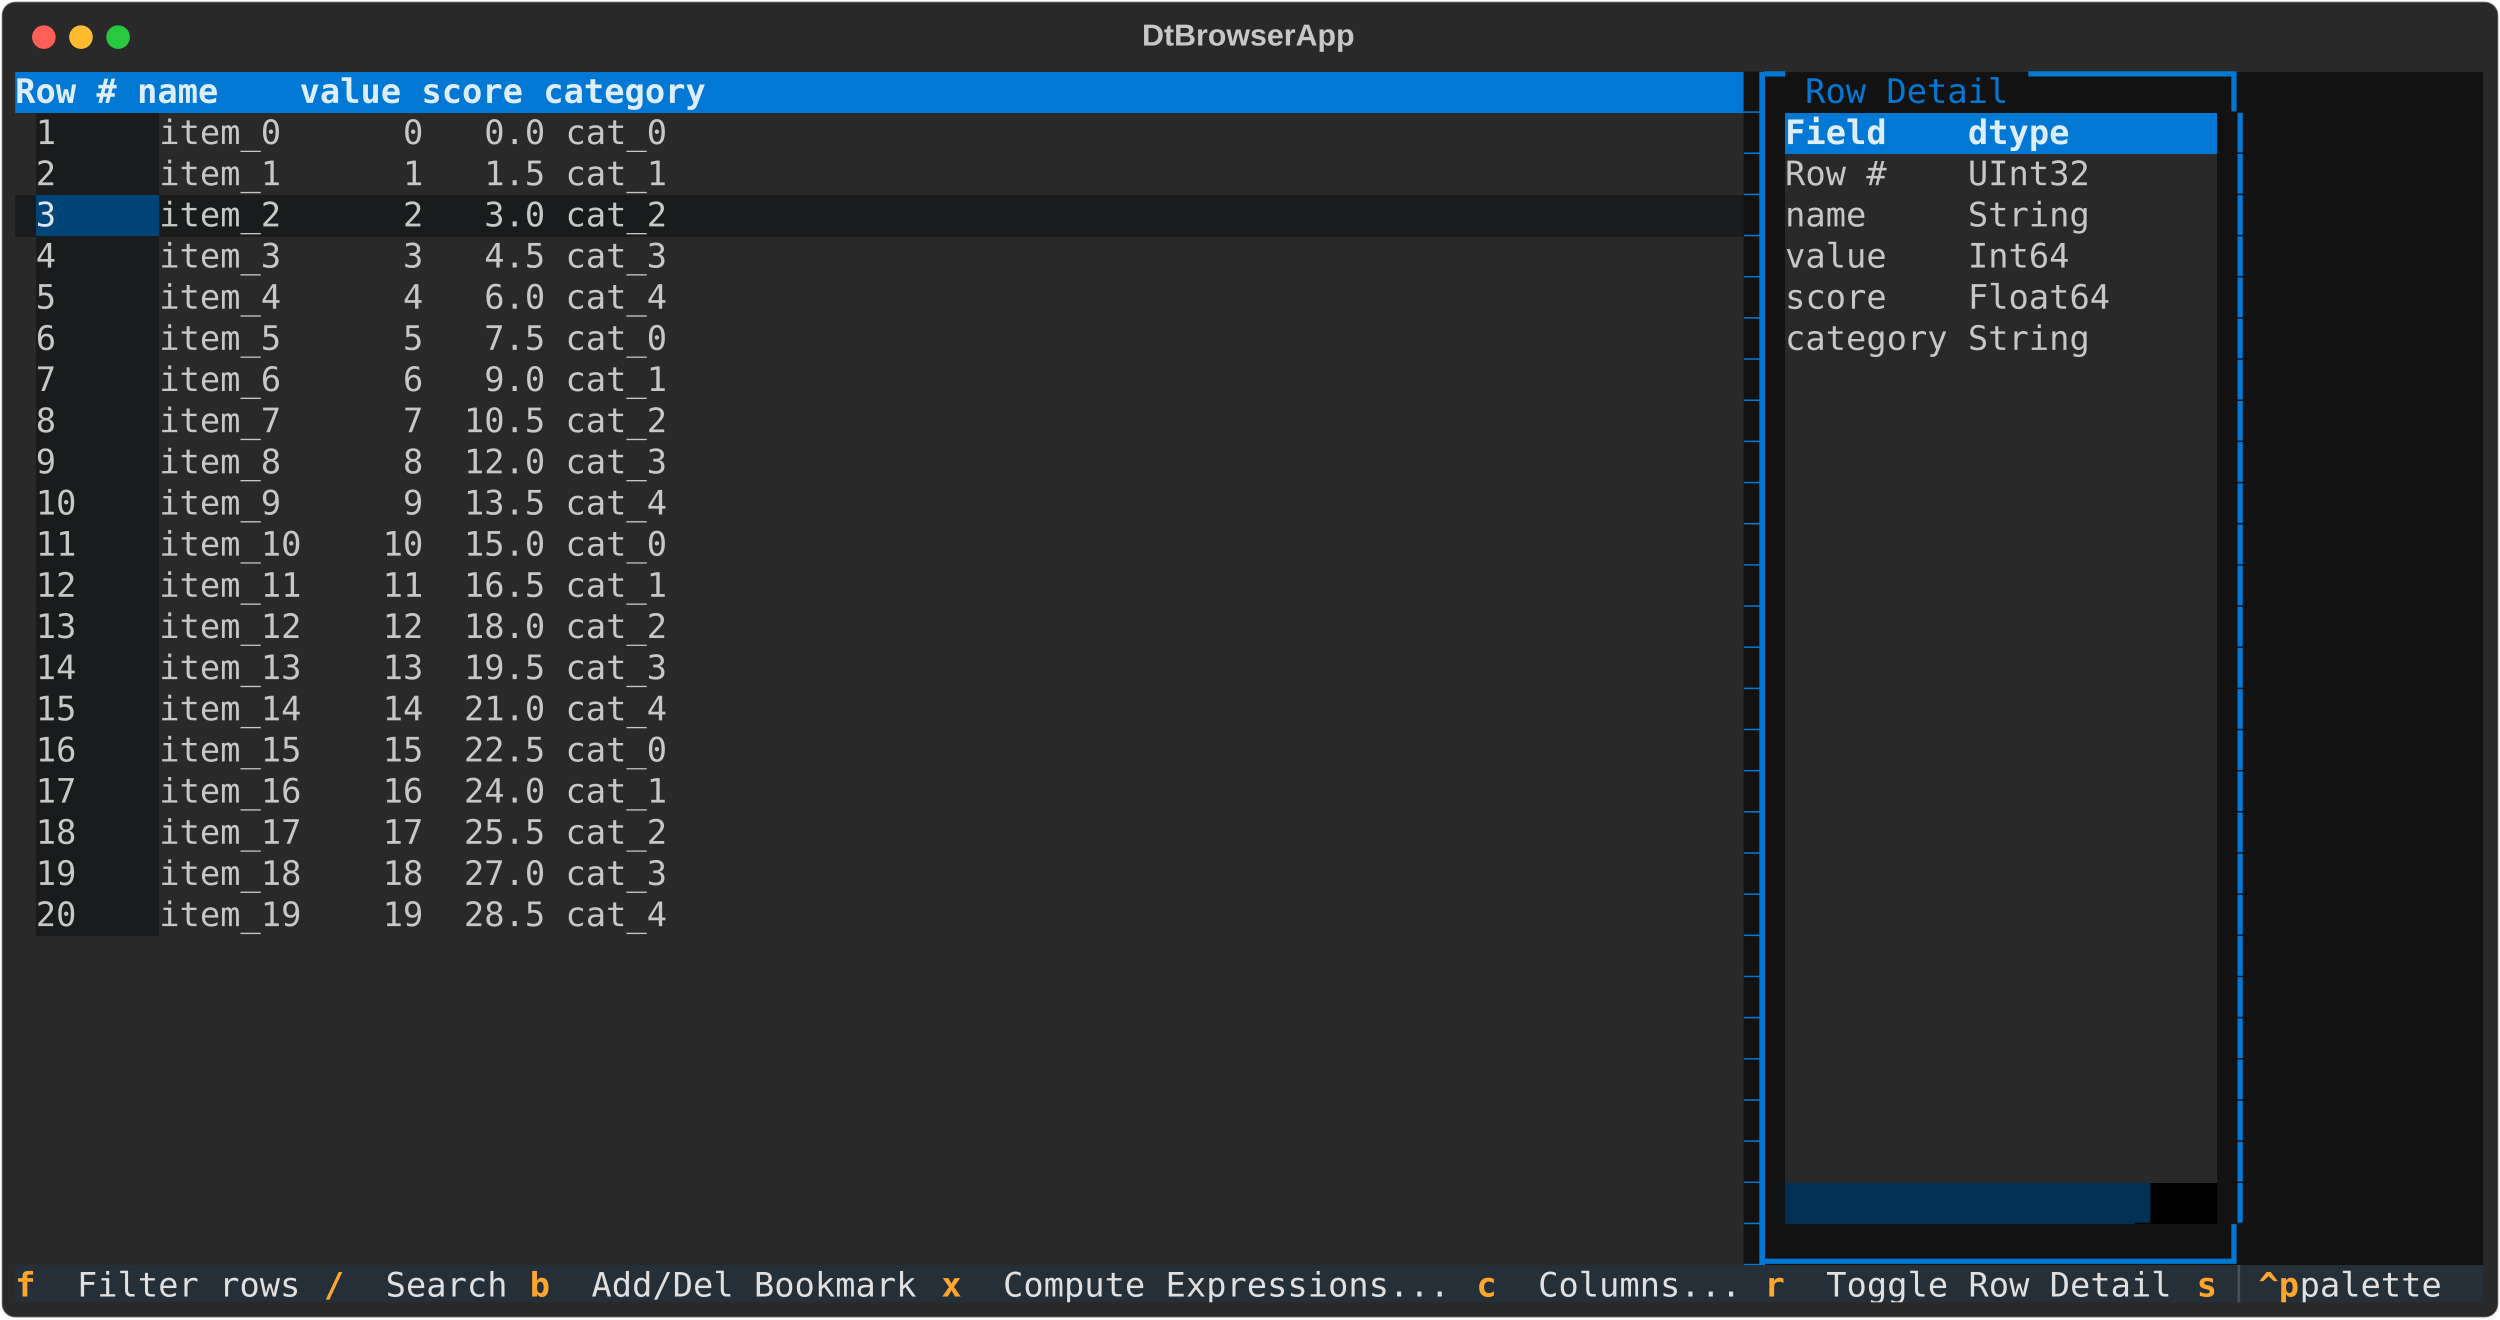
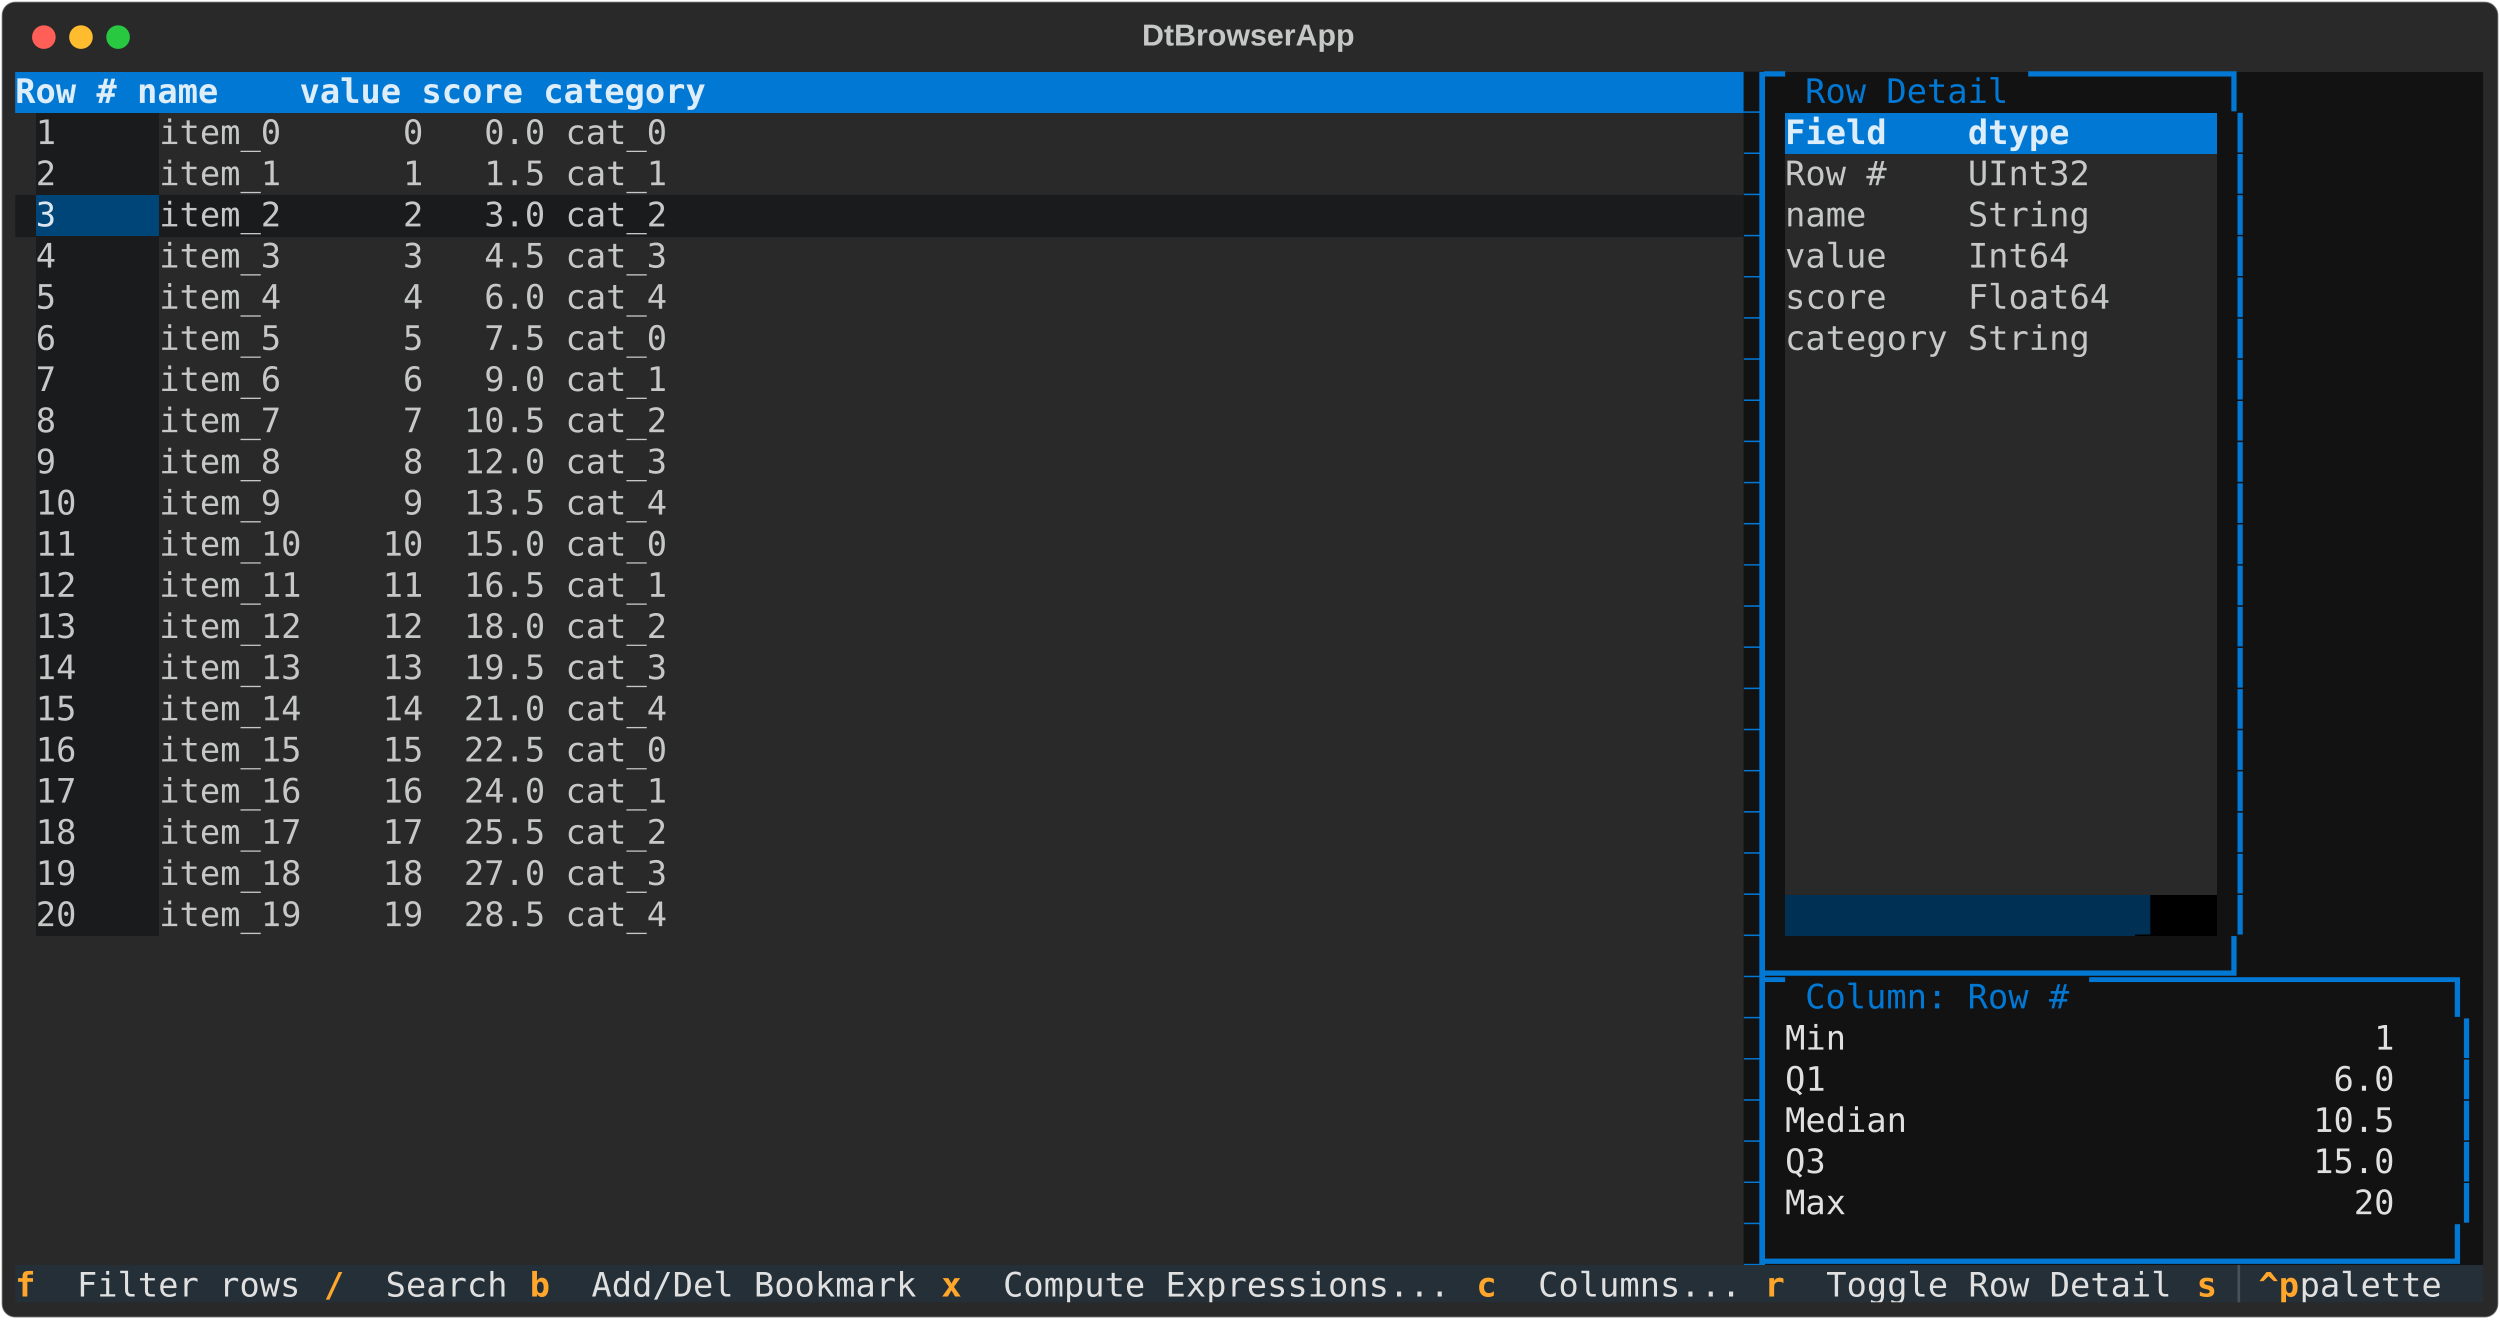
<svg xmlns="http://www.w3.org/2000/svg" class="rich-terminal" viewBox="0 0 1482 782.0">
  <style>

    @font-face {
        font-family: "Fira Code";
        src: local("FiraCode-Regular"),
                url("https://cdnjs.cloudflare.com/ajax/libs/firacode/6.2.0/woff2/FiraCode-Regular.woff2") format("woff2"),
                url("https://cdnjs.cloudflare.com/ajax/libs/firacode/6.2.0/woff/FiraCode-Regular.woff") format("woff");
        font-style: normal;
        font-weight: 400;
    }
    @font-face {
        font-family: "Fira Code";
        src: local("FiraCode-Bold"),
                url("https://cdnjs.cloudflare.com/ajax/libs/firacode/6.2.0/woff2/FiraCode-Bold.woff2") format("woff2"),
                url("https://cdnjs.cloudflare.com/ajax/libs/firacode/6.2.0/woff/FiraCode-Bold.woff") format("woff");
        font-style: bold;
        font-weight: 700;
    }

    .terminal-matrix {
        font-family: Fira Code, monospace;
        font-size: 20px;
        line-height: 24.4px;
        font-variant-east-asian: full-width;
    }

    .terminal-title {
        font-size: 18px;
        font-weight: bold;
        font-family: arial;
    }

    .terminal-r1 { fill: #ddedf9;font-weight: bold }
.terminal-r2 { fill: #121212 }
.terminal-r3 { fill: #0178d4 }
.terminal-r4 { fill: #c5c8c6 }
.terminal-r5 { fill: #dde6ed }
.terminal-r6 { fill: #003054 }
.terminal-r7 { fill: #e0e0e0 }
.terminal-r8 { fill: #ffa62b;font-weight: bold }
.terminal-r9 { fill: #495259 }
    </style>
  <defs>
    <clipPath id="terminal-clip-terminal">
      <rect x="0" y="0" width="1463.0" height="731.0" />
    </clipPath>
    <clipPath id="terminal-line-0">
      <rect x="0" y="1.5" width="1464" height="24.65" />
    </clipPath>
    <clipPath id="terminal-line-1">
      <rect x="0" y="25.9" width="1464" height="24.65" />
    </clipPath>
    <clipPath id="terminal-line-2">
      <rect x="0" y="50.3" width="1464" height="24.65" />
    </clipPath>
    <clipPath id="terminal-line-3">
      <rect x="0" y="74.7" width="1464" height="24.65" />
    </clipPath>
    <clipPath id="terminal-line-4">
      <rect x="0" y="99.1" width="1464" height="24.65" />
    </clipPath>
    <clipPath id="terminal-line-5">
      <rect x="0" y="123.5" width="1464" height="24.65" />
    </clipPath>
    <clipPath id="terminal-line-6">
      <rect x="0" y="147.9" width="1464" height="24.65" />
    </clipPath>
    <clipPath id="terminal-line-7">
      <rect x="0" y="172.3" width="1464" height="24.65" />
    </clipPath>
    <clipPath id="terminal-line-8">
      <rect x="0" y="196.7" width="1464" height="24.65" />
    </clipPath>
    <clipPath id="terminal-line-9">
      <rect x="0" y="221.1" width="1464" height="24.65" />
    </clipPath>
    <clipPath id="terminal-line-10">
      <rect x="0" y="245.5" width="1464" height="24.65" />
    </clipPath>
    <clipPath id="terminal-line-11">
      <rect x="0" y="269.9" width="1464" height="24.65" />
    </clipPath>
    <clipPath id="terminal-line-12">
      <rect x="0" y="294.3" width="1464" height="24.65" />
    </clipPath>
    <clipPath id="terminal-line-13">
      <rect x="0" y="318.7" width="1464" height="24.65" />
    </clipPath>
    <clipPath id="terminal-line-14">
      <rect x="0" y="343.1" width="1464" height="24.65" />
    </clipPath>
    <clipPath id="terminal-line-15">
      <rect x="0" y="367.5" width="1464" height="24.65" />
    </clipPath>
    <clipPath id="terminal-line-16">
      <rect x="0" y="391.9" width="1464" height="24.65" />
    </clipPath>
    <clipPath id="terminal-line-17">
      <rect x="0" y="416.3" width="1464" height="24.65" />
    </clipPath>
    <clipPath id="terminal-line-18">
      <rect x="0" y="440.7" width="1464" height="24.65" />
    </clipPath>
    <clipPath id="terminal-line-19">
      <rect x="0" y="465.1" width="1464" height="24.65" />
    </clipPath>
    <clipPath id="terminal-line-20">
      <rect x="0" y="489.5" width="1464" height="24.65" />
    </clipPath>
    <clipPath id="terminal-line-21">
      <rect x="0" y="513.9" width="1464" height="24.65" />
    </clipPath>
    <clipPath id="terminal-line-22">
      <rect x="0" y="538.3" width="1464" height="24.65" />
    </clipPath>
    <clipPath id="terminal-line-23">
      <rect x="0" y="562.7" width="1464" height="24.65" />
    </clipPath>
    <clipPath id="terminal-line-24">
      <rect x="0" y="587.1" width="1464" height="24.65" />
    </clipPath>
    <clipPath id="terminal-line-25">
      <rect x="0" y="611.5" width="1464" height="24.65" />
    </clipPath>
    <clipPath id="terminal-line-26">
      <rect x="0" y="635.9" width="1464" height="24.65" />
    </clipPath>
    <clipPath id="terminal-line-27">
      <rect x="0" y="660.3" width="1464" height="24.65" />
    </clipPath>
    <clipPath id="terminal-line-28">
      <rect x="0" y="684.7" width="1464" height="24.65" />
    </clipPath>
  </defs>
  <rect fill="#292929" stroke="rgba(255,255,255,0.35)" stroke-width="1" x="1" y="1" width="1480" height="780" rx="8" />
  <text class="terminal-title" fill="#c5c8c6" text-anchor="middle" x="740" y="27">DtBrowserApp</text>
  <g transform="translate(26,22)">
    <circle cx="0" cy="0" r="7" fill="#ff5f57" />
    <circle cx="22" cy="0" r="7" fill="#febc2e" />
    <circle cx="44" cy="0" r="7" fill="#28c840" />
  </g>
  <g transform="translate(9, 41)" clip-path="url(#terminal-clip-terminal)">
    <rect fill="#0178d4" x="0" y="1.5" width="1024.8" height="24.65" shape-rendering="crispEdges" />
    <rect fill="#0178d4" x="1024.8" y="1.5" width="12.2" height="24.65" shape-rendering="crispEdges" />
    <rect fill="#121212" x="1037" y="1.5" width="292.8" height="24.65" shape-rendering="crispEdges" />
    <rect fill="#121212" x="1329.8" y="1.5" width="134.2" height="24.65" shape-rendering="crispEdges" />
    <rect fill="#1a1b1c" x="12.2" y="25.9" width="73.2" height="24.65" shape-rendering="crispEdges" />
    <rect fill="#0178d4" x="1024.8" y="25.9" width="12.2" height="24.65" shape-rendering="crispEdges" />
    <rect fill="#121212" x="1037" y="25.9" width="12.2" height="24.65" shape-rendering="crispEdges" />
    <rect fill="#0178d4" x="1049.2" y="25.9" width="256.2" height="24.65" shape-rendering="crispEdges" />
    <rect fill="#121212" x="1305.4" y="25.9" width="12.2" height="24.65" shape-rendering="crispEdges" />
    <rect fill="#121212" x="1317.6" y="25.9" width="12.2" height="24.65" shape-rendering="crispEdges" />
    <rect fill="#121212" x="1329.8" y="25.9" width="134.2" height="24.65" shape-rendering="crispEdges" />
    <rect fill="#1a1b1c" x="12.2" y="50.3" width="73.2" height="24.65" shape-rendering="crispEdges" />
    <rect fill="#0178d4" x="1024.8" y="50.3" width="12.2" height="24.65" shape-rendering="crispEdges" />
    <rect fill="#121212" x="1037" y="50.3" width="12.2" height="24.65" shape-rendering="crispEdges" />
    <rect fill="#121212" x="1305.4" y="50.3" width="12.2" height="24.65" shape-rendering="crispEdges" />
    <rect fill="#121212" x="1317.6" y="50.3" width="12.2" height="24.65" shape-rendering="crispEdges" />
    <rect fill="#121212" x="1329.8" y="50.3" width="134.2" height="24.65" shape-rendering="crispEdges" />
    <rect fill="#1a1b1c" x="0" y="74.7" width="12.2" height="24.65" shape-rendering="crispEdges" />
    <rect fill="#004578" x="12.2" y="74.7" width="73.2" height="24.65" shape-rendering="crispEdges" />
    <rect fill="#1a1b1c" x="85.4" y="74.7" width="939.4" height="24.65" shape-rendering="crispEdges" />
    <rect fill="#0178d4" x="1024.8" y="74.7" width="12.2" height="24.65" shape-rendering="crispEdges" />
    <rect fill="#121212" x="1037" y="74.7" width="12.2" height="24.65" shape-rendering="crispEdges" />
    <rect fill="#121212" x="1305.4" y="74.7" width="12.2" height="24.65" shape-rendering="crispEdges" />
    <rect fill="#121212" x="1317.6" y="74.7" width="12.2" height="24.65" shape-rendering="crispEdges" />
    <rect fill="#121212" x="1329.8" y="74.7" width="134.2" height="24.65" shape-rendering="crispEdges" />
    <rect fill="#1a1b1c" x="12.2" y="99.1" width="73.2" height="24.65" shape-rendering="crispEdges" />
    <rect fill="#0178d4" x="1024.8" y="99.1" width="12.2" height="24.65" shape-rendering="crispEdges" />
    <rect fill="#121212" x="1037" y="99.1" width="12.2" height="24.65" shape-rendering="crispEdges" />
    <rect fill="#121212" x="1305.4" y="99.1" width="12.2" height="24.65" shape-rendering="crispEdges" />
    <rect fill="#121212" x="1317.6" y="99.1" width="12.2" height="24.65" shape-rendering="crispEdges" />
    <rect fill="#121212" x="1329.8" y="99.1" width="134.2" height="24.65" shape-rendering="crispEdges" />
    <rect fill="#1a1b1c" x="12.2" y="123.5" width="73.2" height="24.65" shape-rendering="crispEdges" />
    <rect fill="#0178d4" x="1024.8" y="123.5" width="12.2" height="24.65" shape-rendering="crispEdges" />
    <rect fill="#121212" x="1037" y="123.5" width="12.2" height="24.65" shape-rendering="crispEdges" />
    <rect fill="#121212" x="1305.4" y="123.5" width="12.2" height="24.65" shape-rendering="crispEdges" />
    <rect fill="#121212" x="1317.6" y="123.5" width="12.2" height="24.65" shape-rendering="crispEdges" />
    <rect fill="#121212" x="1329.8" y="123.5" width="134.2" height="24.65" shape-rendering="crispEdges" />
    <rect fill="#1a1b1c" x="12.2" y="147.9" width="73.2" height="24.65" shape-rendering="crispEdges" />
    <rect fill="#0178d4" x="1024.8" y="147.9" width="12.2" height="24.65" shape-rendering="crispEdges" />
    <rect fill="#121212" x="1037" y="147.9" width="12.2" height="24.65" shape-rendering="crispEdges" />
    <rect fill="#121212" x="1305.4" y="147.9" width="12.2" height="24.65" shape-rendering="crispEdges" />
    <rect fill="#121212" x="1317.6" y="147.9" width="12.2" height="24.65" shape-rendering="crispEdges" />
    <rect fill="#121212" x="1329.8" y="147.9" width="134.2" height="24.65" shape-rendering="crispEdges" />
    <rect fill="#1a1b1c" x="12.2" y="172.3" width="73.2" height="24.65" shape-rendering="crispEdges" />
    <rect fill="#0178d4" x="1024.8" y="172.3" width="12.2" height="24.65" shape-rendering="crispEdges" />
    <rect fill="#121212" x="1037" y="172.3" width="12.2" height="24.65" shape-rendering="crispEdges" />
    <rect fill="#121212" x="1305.4" y="172.3" width="12.2" height="24.65" shape-rendering="crispEdges" />
    <rect fill="#121212" x="1317.6" y="172.3" width="12.2" height="24.65" shape-rendering="crispEdges" />
    <rect fill="#121212" x="1329.8" y="172.3" width="134.2" height="24.65" shape-rendering="crispEdges" />
    <rect fill="#1a1b1c" x="12.2" y="196.7" width="73.2" height="24.65" shape-rendering="crispEdges" />
    <rect fill="#0178d4" x="1024.8" y="196.7" width="12.2" height="24.65" shape-rendering="crispEdges" />
    <rect fill="#121212" x="1037" y="196.7" width="12.2" height="24.65" shape-rendering="crispEdges" />
    <rect fill="#121212" x="1305.4" y="196.7" width="12.2" height="24.65" shape-rendering="crispEdges" />
    <rect fill="#121212" x="1317.6" y="196.7" width="12.2" height="24.65" shape-rendering="crispEdges" />
    <rect fill="#121212" x="1329.8" y="196.7" width="134.2" height="24.65" shape-rendering="crispEdges" />
    <rect fill="#1a1b1c" x="12.2" y="221.1" width="73.2" height="24.65" shape-rendering="crispEdges" />
    <rect fill="#0178d4" x="1024.8" y="221.1" width="12.2" height="24.65" shape-rendering="crispEdges" />
    <rect fill="#121212" x="1037" y="221.1" width="12.2" height="24.65" shape-rendering="crispEdges" />
    <rect fill="#121212" x="1305.4" y="221.1" width="12.2" height="24.65" shape-rendering="crispEdges" />
    <rect fill="#121212" x="1317.6" y="221.1" width="12.2" height="24.65" shape-rendering="crispEdges" />
    <rect fill="#121212" x="1329.8" y="221.1" width="134.2" height="24.65" shape-rendering="crispEdges" />
    <rect fill="#1a1b1c" x="12.2" y="245.5" width="73.2" height="24.65" shape-rendering="crispEdges" />
    <rect fill="#0178d4" x="1024.8" y="245.5" width="12.2" height="24.65" shape-rendering="crispEdges" />
    <rect fill="#121212" x="1037" y="245.5" width="12.2" height="24.65" shape-rendering="crispEdges" />
    <rect fill="#121212" x="1305.4" y="245.5" width="12.2" height="24.65" shape-rendering="crispEdges" />
    <rect fill="#121212" x="1317.6" y="245.5" width="12.2" height="24.65" shape-rendering="crispEdges" />
    <rect fill="#121212" x="1329.8" y="245.5" width="134.2" height="24.65" shape-rendering="crispEdges" />
    <rect fill="#1a1b1c" x="12.2" y="269.9" width="73.2" height="24.65" shape-rendering="crispEdges" />
    <rect fill="#0178d4" x="1024.8" y="269.9" width="12.2" height="24.65" shape-rendering="crispEdges" />
    <rect fill="#121212" x="1037" y="269.9" width="12.2" height="24.65" shape-rendering="crispEdges" />
    <rect fill="#121212" x="1305.4" y="269.9" width="12.2" height="24.65" shape-rendering="crispEdges" />
    <rect fill="#121212" x="1317.6" y="269.9" width="12.2" height="24.65" shape-rendering="crispEdges" />
    <rect fill="#121212" x="1329.8" y="269.9" width="134.2" height="24.65" shape-rendering="crispEdges" />
    <rect fill="#1a1b1c" x="12.2" y="294.3" width="73.2" height="24.65" shape-rendering="crispEdges" />
    <rect fill="#0178d4" x="1024.8" y="294.3" width="12.2" height="24.65" shape-rendering="crispEdges" />
    <rect fill="#121212" x="1037" y="294.3" width="12.2" height="24.65" shape-rendering="crispEdges" />
    <rect fill="#121212" x="1305.4" y="294.3" width="12.2" height="24.65" shape-rendering="crispEdges" />
    <rect fill="#121212" x="1317.6" y="294.3" width="12.2" height="24.65" shape-rendering="crispEdges" />
    <rect fill="#121212" x="1329.8" y="294.3" width="134.2" height="24.65" shape-rendering="crispEdges" />
    <rect fill="#1a1b1c" x="12.2" y="318.7" width="73.2" height="24.65" shape-rendering="crispEdges" />
    <rect fill="#0178d4" x="1024.8" y="318.7" width="12.2" height="24.65" shape-rendering="crispEdges" />
    <rect fill="#121212" x="1037" y="318.7" width="12.2" height="24.65" shape-rendering="crispEdges" />
    <rect fill="#121212" x="1305.4" y="318.7" width="12.2" height="24.65" shape-rendering="crispEdges" />
    <rect fill="#121212" x="1317.6" y="318.7" width="12.2" height="24.65" shape-rendering="crispEdges" />
    <rect fill="#121212" x="1329.8" y="318.7" width="134.2" height="24.65" shape-rendering="crispEdges" />
    <rect fill="#1a1b1c" x="12.2" y="343.1" width="73.2" height="24.65" shape-rendering="crispEdges" />
    <rect fill="#0178d4" x="1024.8" y="343.1" width="12.2" height="24.65" shape-rendering="crispEdges" />
    <rect fill="#121212" x="1037" y="343.1" width="12.2" height="24.65" shape-rendering="crispEdges" />
    <rect fill="#121212" x="1305.4" y="343.1" width="12.2" height="24.65" shape-rendering="crispEdges" />
    <rect fill="#121212" x="1317.6" y="343.1" width="12.2" height="24.65" shape-rendering="crispEdges" />
    <rect fill="#121212" x="1329.8" y="343.1" width="134.2" height="24.65" shape-rendering="crispEdges" />
    <rect fill="#1a1b1c" x="12.2" y="367.5" width="73.2" height="24.65" shape-rendering="crispEdges" />
    <rect fill="#0178d4" x="1024.8" y="367.5" width="12.2" height="24.65" shape-rendering="crispEdges" />
    <rect fill="#121212" x="1037" y="367.5" width="12.2" height="24.65" shape-rendering="crispEdges" />
    <rect fill="#121212" x="1305.4" y="367.5" width="12.2" height="24.65" shape-rendering="crispEdges" />
    <rect fill="#121212" x="1317.6" y="367.5" width="12.2" height="24.65" shape-rendering="crispEdges" />
    <rect fill="#121212" x="1329.8" y="367.5" width="134.2" height="24.65" shape-rendering="crispEdges" />
    <rect fill="#1a1b1c" x="12.2" y="391.9" width="73.2" height="24.65" shape-rendering="crispEdges" />
    <rect fill="#0178d4" x="1024.8" y="391.9" width="12.2" height="24.65" shape-rendering="crispEdges" />
    <rect fill="#121212" x="1037" y="391.9" width="12.2" height="24.65" shape-rendering="crispEdges" />
    <rect fill="#121212" x="1305.4" y="391.9" width="12.2" height="24.65" shape-rendering="crispEdges" />
    <rect fill="#121212" x="1317.6" y="391.9" width="12.2" height="24.65" shape-rendering="crispEdges" />
    <rect fill="#121212" x="1329.8" y="391.9" width="134.2" height="24.65" shape-rendering="crispEdges" />
    <rect fill="#1a1b1c" x="12.2" y="416.3" width="73.2" height="24.65" shape-rendering="crispEdges" />
    <rect fill="#0178d4" x="1024.8" y="416.3" width="12.2" height="24.65" shape-rendering="crispEdges" />
    <rect fill="#121212" x="1037" y="416.3" width="12.2" height="24.65" shape-rendering="crispEdges" />
    <rect fill="#121212" x="1305.4" y="416.3" width="12.2" height="24.65" shape-rendering="crispEdges" />
    <rect fill="#121212" x="1317.6" y="416.3" width="12.2" height="24.65" shape-rendering="crispEdges" />
    <rect fill="#121212" x="1329.8" y="416.3" width="134.2" height="24.65" shape-rendering="crispEdges" />
    <rect fill="#1a1b1c" x="12.2" y="440.7" width="73.2" height="24.65" shape-rendering="crispEdges" />
    <rect fill="#0178d4" x="1024.8" y="440.7" width="12.2" height="24.65" shape-rendering="crispEdges" />
    <rect fill="#121212" x="1037" y="440.7" width="12.2" height="24.65" shape-rendering="crispEdges" />
    <rect fill="#121212" x="1305.4" y="440.7" width="12.2" height="24.65" shape-rendering="crispEdges" />
    <rect fill="#121212" x="1317.6" y="440.7" width="12.2" height="24.65" shape-rendering="crispEdges" />
    <rect fill="#121212" x="1329.8" y="440.7" width="134.2" height="24.65" shape-rendering="crispEdges" />
    <rect fill="#1a1b1c" x="12.2" y="465.1" width="73.2" height="24.65" shape-rendering="crispEdges" />
    <rect fill="#0178d4" x="1024.8" y="465.1" width="12.2" height="24.65" shape-rendering="crispEdges" />
    <rect fill="#121212" x="1037" y="465.1" width="12.2" height="24.65" shape-rendering="crispEdges" />
    <rect fill="#121212" x="1305.4" y="465.1" width="12.2" height="24.65" shape-rendering="crispEdges" />
    <rect fill="#121212" x="1317.6" y="465.1" width="12.2" height="24.65" shape-rendering="crispEdges" />
    <rect fill="#121212" x="1329.8" y="465.1" width="134.2" height="24.65" shape-rendering="crispEdges" />
    <rect fill="#1a1b1c" x="12.2" y="489.5" width="73.2" height="24.65" shape-rendering="crispEdges" />
    <rect fill="#0178d4" x="1024.8" y="489.5" width="12.2" height="24.65" shape-rendering="crispEdges" />
    <rect fill="#121212" x="1037" y="489.5" width="12.2" height="24.65" shape-rendering="crispEdges" />
+     <rect fill="#003054" x="1049.2" y="489.5" width="207.4" height="24.65" shape-rendering="crispEdges" />
+     <rect fill="#000000" x="1256.6" y="489.5" width="12.2" height="24.65" shape-rendering="crispEdges" />
+     <rect fill="#000000" x="1268.8" y="489.5" width="36.6" height="24.65" shape-rendering="crispEdges" />
    <rect fill="#121212" x="1305.4" y="489.5" width="12.2" height="24.65" shape-rendering="crispEdges" />
    <rect fill="#121212" x="1317.6" y="489.5" width="12.2" height="24.65" shape-rendering="crispEdges" />
    <rect fill="#121212" x="1329.8" y="489.5" width="134.2" height="24.65" shape-rendering="crispEdges" />
    <rect fill="#0178d4" x="1024.8" y="513.9" width="12.2" height="24.65" shape-rendering="crispEdges" />
-     <rect fill="#121212" x="1037" y="513.9" width="12.2" height="24.65" shape-rendering="crispEdges" />
-     <rect fill="#121212" x="1305.4" y="513.9" width="12.2" height="24.65" shape-rendering="crispEdges" />
-     <rect fill="#121212" x="1317.6" y="513.9" width="12.2" height="24.65" shape-rendering="crispEdges" />
+     <rect fill="#121212" x="1037" y="513.9" width="292.8" height="24.65" shape-rendering="crispEdges" />
    <rect fill="#121212" x="1329.8" y="513.9" width="134.2" height="24.65" shape-rendering="crispEdges" />
    <rect fill="#0178d4" x="1024.8" y="538.3" width="12.2" height="24.65" shape-rendering="crispEdges" />
-     <rect fill="#121212" x="1037" y="538.3" width="12.2" height="24.65" shape-rendering="crispEdges" />
-     <rect fill="#121212" x="1305.4" y="538.3" width="12.2" height="24.65" shape-rendering="crispEdges" />
-     <rect fill="#121212" x="1317.6" y="538.3" width="12.2" height="24.65" shape-rendering="crispEdges" />
-     <rect fill="#121212" x="1329.8" y="538.3" width="134.2" height="24.65" shape-rendering="crispEdges" />
+     <rect fill="#121212" x="1037" y="538.3" width="427" height="24.65" shape-rendering="crispEdges" />
    <rect fill="#0178d4" x="1024.8" y="562.7" width="12.2" height="24.65" shape-rendering="crispEdges" />
    <rect fill="#121212" x="1037" y="562.7" width="12.2" height="24.65" shape-rendering="crispEdges" />
-     <rect fill="#121212" x="1305.4" y="562.7" width="12.2" height="24.65" shape-rendering="crispEdges" />
-     <rect fill="#121212" x="1317.6" y="562.7" width="12.2" height="24.65" shape-rendering="crispEdges" />
-     <rect fill="#121212" x="1329.8" y="562.7" width="134.2" height="24.65" shape-rendering="crispEdges" />
+     <rect fill="#121212" x="1049.2" y="562.7" width="390.4" height="24.65" shape-rendering="crispEdges" />
+     <rect fill="#121212" x="1439.6" y="562.7" width="12.2" height="24.65" shape-rendering="crispEdges" />
+     <rect fill="#121212" x="1451.8" y="562.7" width="12.2" height="24.65" shape-rendering="crispEdges" />
    <rect fill="#0178d4" x="1024.8" y="587.1" width="12.2" height="24.65" shape-rendering="crispEdges" />
    <rect fill="#121212" x="1037" y="587.1" width="12.2" height="24.65" shape-rendering="crispEdges" />
-     <rect fill="#121212" x="1305.4" y="587.1" width="12.2" height="24.65" shape-rendering="crispEdges" />
-     <rect fill="#121212" x="1317.6" y="587.1" width="12.2" height="24.65" shape-rendering="crispEdges" />
-     <rect fill="#121212" x="1329.8" y="587.1" width="134.2" height="24.65" shape-rendering="crispEdges" />
+     <rect fill="#121212" x="1049.2" y="587.1" width="390.4" height="24.65" shape-rendering="crispEdges" />
+     <rect fill="#121212" x="1439.6" y="587.1" width="12.2" height="24.65" shape-rendering="crispEdges" />
+     <rect fill="#121212" x="1451.8" y="587.1" width="12.2" height="24.65" shape-rendering="crispEdges" />
    <rect fill="#0178d4" x="1024.8" y="611.5" width="12.2" height="24.65" shape-rendering="crispEdges" />
    <rect fill="#121212" x="1037" y="611.5" width="12.2" height="24.65" shape-rendering="crispEdges" />
-     <rect fill="#121212" x="1305.4" y="611.5" width="12.2" height="24.65" shape-rendering="crispEdges" />
-     <rect fill="#121212" x="1317.6" y="611.5" width="12.2" height="24.65" shape-rendering="crispEdges" />
-     <rect fill="#121212" x="1329.8" y="611.5" width="134.2" height="24.65" shape-rendering="crispEdges" />
+     <rect fill="#121212" x="1049.2" y="611.5" width="390.4" height="24.65" shape-rendering="crispEdges" />
+     <rect fill="#121212" x="1439.6" y="611.5" width="12.2" height="24.65" shape-rendering="crispEdges" />
+     <rect fill="#121212" x="1451.8" y="611.5" width="12.2" height="24.65" shape-rendering="crispEdges" />
    <rect fill="#0178d4" x="1024.8" y="635.9" width="12.2" height="24.65" shape-rendering="crispEdges" />
    <rect fill="#121212" x="1037" y="635.9" width="12.2" height="24.65" shape-rendering="crispEdges" />
-     <rect fill="#121212" x="1305.4" y="635.9" width="12.2" height="24.65" shape-rendering="crispEdges" />
-     <rect fill="#121212" x="1317.6" y="635.9" width="12.2" height="24.65" shape-rendering="crispEdges" />
-     <rect fill="#121212" x="1329.8" y="635.9" width="134.2" height="24.65" shape-rendering="crispEdges" />
+     <rect fill="#121212" x="1049.2" y="635.9" width="390.4" height="24.65" shape-rendering="crispEdges" />
+     <rect fill="#121212" x="1439.6" y="635.9" width="12.2" height="24.65" shape-rendering="crispEdges" />
+     <rect fill="#121212" x="1451.8" y="635.9" width="12.2" height="24.65" shape-rendering="crispEdges" />
    <rect fill="#0178d4" x="1024.8" y="660.3" width="12.2" height="24.65" shape-rendering="crispEdges" />
    <rect fill="#121212" x="1037" y="660.3" width="12.2" height="24.65" shape-rendering="crispEdges" />
-     <rect fill="#003054" x="1049.2" y="660.3" width="207.4" height="24.65" shape-rendering="crispEdges" />
-     <rect fill="#000000" x="1256.6" y="660.3" width="12.2" height="24.65" shape-rendering="crispEdges" />
-     <rect fill="#000000" x="1268.8" y="660.3" width="36.6" height="24.65" shape-rendering="crispEdges" />
-     <rect fill="#121212" x="1305.4" y="660.3" width="12.2" height="24.65" shape-rendering="crispEdges" />
-     <rect fill="#121212" x="1317.6" y="660.3" width="12.2" height="24.65" shape-rendering="crispEdges" />
-     <rect fill="#121212" x="1329.8" y="660.3" width="134.2" height="24.65" shape-rendering="crispEdges" />
+     <rect fill="#121212" x="1049.2" y="660.3" width="390.4" height="24.65" shape-rendering="crispEdges" />
+     <rect fill="#121212" x="1439.6" y="660.3" width="12.2" height="24.65" shape-rendering="crispEdges" />
+     <rect fill="#121212" x="1451.8" y="660.3" width="12.2" height="24.65" shape-rendering="crispEdges" />
    <rect fill="#0178d4" x="1024.8" y="684.7" width="12.2" height="24.65" shape-rendering="crispEdges" />
-     <rect fill="#121212" x="1037" y="684.7" width="292.8" height="24.65" shape-rendering="crispEdges" />
-     <rect fill="#121212" x="1329.8" y="684.7" width="134.2" height="24.65" shape-rendering="crispEdges" />
+     <rect fill="#121212" x="1037" y="684.7" width="427" height="24.65" shape-rendering="crispEdges" />
    <rect fill="#242f38" x="0" y="709.1" width="36.6" height="24.65" shape-rendering="crispEdges" />
    <rect fill="#242f38" x="36.6" y="709.1" width="146.4" height="24.65" shape-rendering="crispEdges" />
    <rect fill="#242f38" x="183" y="709.1" width="36.6" height="24.65" shape-rendering="crispEdges" />
    <rect fill="#242f38" x="219.6" y="709.1" width="85.4" height="24.65" shape-rendering="crispEdges" />
    <rect fill="#242f38" x="305" y="709.1" width="36.6" height="24.65" shape-rendering="crispEdges" />
    <rect fill="#242f38" x="341.6" y="709.1" width="207.4" height="24.65" shape-rendering="crispEdges" />
    <rect fill="#242f38" x="549" y="709.1" width="36.6" height="24.65" shape-rendering="crispEdges" />
    <rect fill="#242f38" x="585.6" y="709.1" width="280.6" height="24.65" shape-rendering="crispEdges" />
    <rect fill="#242f38" x="866.2" y="709.1" width="36.6" height="24.65" shape-rendering="crispEdges" />
    <rect fill="#242f38" x="902.8" y="709.1" width="134.2" height="24.65" shape-rendering="crispEdges" />
    <rect fill="#242f38" x="1037" y="709.1" width="36.6" height="24.65" shape-rendering="crispEdges" />
    <rect fill="#242f38" x="1073.6" y="709.1" width="219.6" height="24.65" shape-rendering="crispEdges" />
    <rect fill="#242f38" x="1293.2" y="709.1" width="24.4" height="24.65" shape-rendering="crispEdges" />
    <rect fill="#242f38" x="1317.6" y="709.1" width="12.2" height="24.65" shape-rendering="crispEdges" />
    <rect fill="#242f38" x="1329.8" y="709.1" width="24.4" height="24.65" shape-rendering="crispEdges" />
    <rect fill="#242f38" x="1354.2" y="709.1" width="97.6" height="24.65" shape-rendering="crispEdges" />
    <rect fill="#242f38" x="1451.8" y="709.1" width="12.2" height="24.65" shape-rendering="crispEdges" />
    <g class="terminal-matrix">
      <text class="terminal-r1" x="0" y="20" textLength="1024.8" clip-path="url(#terminal-line-0)"> Row # name    value score category                                                 </text>
      <text class="terminal-r2" x="1024.8" y="20" textLength="12.2" clip-path="url(#terminal-line-0)">▊</text>
      <text class="terminal-r3" x="1037" y="20" textLength="292.8" clip-path="url(#terminal-line-0)">▔ Row Detail ▔▔▔▔▔▔▔▔▔▔▎</text>
      <text class="terminal-r4" x="1464" y="20" textLength="12.2" clip-path="url(#terminal-line-0)">
</text>
      <text class="terminal-r4" x="12.2" y="44.4" textLength="73.2" clip-path="url(#terminal-line-1)">    1 </text>
      <text class="terminal-r4" x="85.4" y="44.4" textLength="939.4" clip-path="url(#terminal-line-1)">item_0      0   0.0 cat_0                                                    </text>
      <text class="terminal-r2" x="1024.8" y="44.4" textLength="12.2" clip-path="url(#terminal-line-1)">▊</text>
      <text class="terminal-r1" x="1049.2" y="44.4" textLength="256.2" clip-path="url(#terminal-line-1)"> Field    dtype      </text>
      <text class="terminal-r3" x="1317.6" y="44.4" textLength="12.2" clip-path="url(#terminal-line-1)">▎</text>
      <text class="terminal-r4" x="1464" y="44.4" textLength="12.2" clip-path="url(#terminal-line-1)">
</text>
      <text class="terminal-r4" x="12.2" y="68.8" textLength="73.2" clip-path="url(#terminal-line-2)">    2 </text>
      <text class="terminal-r4" x="85.4" y="68.8" textLength="939.4" clip-path="url(#terminal-line-2)">item_1      1   1.5 cat_1                                                    </text>
      <text class="terminal-r2" x="1024.8" y="68.8" textLength="12.2" clip-path="url(#terminal-line-2)">▊</text>
      <text class="terminal-r4" x="1049.2" y="68.8" textLength="256.2" clip-path="url(#terminal-line-2)"> Row #    UInt32     </text>
      <text class="terminal-r3" x="1317.6" y="68.8" textLength="12.2" clip-path="url(#terminal-line-2)">▎</text>
      <text class="terminal-r4" x="1464" y="68.8" textLength="12.2" clip-path="url(#terminal-line-2)">
</text>
      <text class="terminal-r5" x="12.2" y="93.2" textLength="73.2" clip-path="url(#terminal-line-3)">    3 </text>
      <text class="terminal-r4" x="85.4" y="93.2" textLength="939.4" clip-path="url(#terminal-line-3)">item_2      2   3.0 cat_2                                                    </text>
      <text class="terminal-r2" x="1024.8" y="93.2" textLength="12.2" clip-path="url(#terminal-line-3)">▊</text>
      <text class="terminal-r4" x="1049.2" y="93.2" textLength="256.2" clip-path="url(#terminal-line-3)"> name     String     </text>
      <text class="terminal-r3" x="1317.6" y="93.2" textLength="12.2" clip-path="url(#terminal-line-3)">▎</text>
      <text class="terminal-r4" x="1464" y="93.2" textLength="12.2" clip-path="url(#terminal-line-3)">
</text>
      <text class="terminal-r4" x="12.2" y="117.6" textLength="73.2" clip-path="url(#terminal-line-4)">    4 </text>
      <text class="terminal-r4" x="85.4" y="117.6" textLength="939.4" clip-path="url(#terminal-line-4)">item_3      3   4.5 cat_3                                                    </text>
      <text class="terminal-r2" x="1024.8" y="117.6" textLength="12.2" clip-path="url(#terminal-line-4)">▊</text>
      <text class="terminal-r4" x="1049.2" y="117.6" textLength="256.2" clip-path="url(#terminal-line-4)"> value    Int64      </text>
      <text class="terminal-r3" x="1317.6" y="117.6" textLength="12.2" clip-path="url(#terminal-line-4)">▎</text>
      <text class="terminal-r4" x="1464" y="117.6" textLength="12.2" clip-path="url(#terminal-line-4)">
</text>
      <text class="terminal-r4" x="12.2" y="142" textLength="73.2" clip-path="url(#terminal-line-5)">    5 </text>
      <text class="terminal-r4" x="85.4" y="142" textLength="939.4" clip-path="url(#terminal-line-5)">item_4      4   6.0 cat_4                                                    </text>
      <text class="terminal-r2" x="1024.8" y="142" textLength="12.2" clip-path="url(#terminal-line-5)">▊</text>
      <text class="terminal-r4" x="1049.2" y="142" textLength="256.2" clip-path="url(#terminal-line-5)"> score    Float64    </text>
      <text class="terminal-r3" x="1317.6" y="142" textLength="12.2" clip-path="url(#terminal-line-5)">▎</text>
      <text class="terminal-r4" x="1464" y="142" textLength="12.2" clip-path="url(#terminal-line-5)">
</text>
      <text class="terminal-r4" x="12.2" y="166.4" textLength="73.2" clip-path="url(#terminal-line-6)">    6 </text>
      <text class="terminal-r4" x="85.4" y="166.4" textLength="939.4" clip-path="url(#terminal-line-6)">item_5      5   7.5 cat_0                                                    </text>
      <text class="terminal-r2" x="1024.8" y="166.4" textLength="12.2" clip-path="url(#terminal-line-6)">▊</text>
      <text class="terminal-r4" x="1049.2" y="166.4" textLength="256.2" clip-path="url(#terminal-line-6)"> category String     </text>
      <text class="terminal-r3" x="1317.6" y="166.4" textLength="12.2" clip-path="url(#terminal-line-6)">▎</text>
      <text class="terminal-r4" x="1464" y="166.4" textLength="12.2" clip-path="url(#terminal-line-6)">
</text>
      <text class="terminal-r4" x="12.2" y="190.8" textLength="73.2" clip-path="url(#terminal-line-7)">    7 </text>
      <text class="terminal-r4" x="85.4" y="190.8" textLength="939.4" clip-path="url(#terminal-line-7)">item_6      6   9.0 cat_1                                                    </text>
      <text class="terminal-r2" x="1024.8" y="190.8" textLength="12.2" clip-path="url(#terminal-line-7)">▊</text>
      <text class="terminal-r3" x="1317.6" y="190.8" textLength="12.2" clip-path="url(#terminal-line-7)">▎</text>
      <text class="terminal-r4" x="1464" y="190.8" textLength="12.2" clip-path="url(#terminal-line-7)">
</text>
      <text class="terminal-r4" x="12.2" y="215.2" textLength="73.2" clip-path="url(#terminal-line-8)">    8 </text>
      <text class="terminal-r4" x="85.4" y="215.2" textLength="939.4" clip-path="url(#terminal-line-8)">item_7      7  10.5 cat_2                                                    </text>
      <text class="terminal-r2" x="1024.8" y="215.2" textLength="12.2" clip-path="url(#terminal-line-8)">▊</text>
      <text class="terminal-r3" x="1317.6" y="215.2" textLength="12.2" clip-path="url(#terminal-line-8)">▎</text>
      <text class="terminal-r4" x="1464" y="215.2" textLength="12.2" clip-path="url(#terminal-line-8)">
</text>
      <text class="terminal-r4" x="12.2" y="239.6" textLength="73.2" clip-path="url(#terminal-line-9)">    9 </text>
      <text class="terminal-r4" x="85.4" y="239.6" textLength="939.4" clip-path="url(#terminal-line-9)">item_8      8  12.0 cat_3                                                    </text>
      <text class="terminal-r2" x="1024.8" y="239.6" textLength="12.2" clip-path="url(#terminal-line-9)">▊</text>
      <text class="terminal-r3" x="1317.6" y="239.6" textLength="12.2" clip-path="url(#terminal-line-9)">▎</text>
      <text class="terminal-r4" x="1464" y="239.6" textLength="12.2" clip-path="url(#terminal-line-9)">
</text>
      <text class="terminal-r4" x="12.2" y="264" textLength="73.2" clip-path="url(#terminal-line-10)">   10 </text>
      <text class="terminal-r4" x="85.4" y="264" textLength="939.4" clip-path="url(#terminal-line-10)">item_9      9  13.5 cat_4                                                    </text>
      <text class="terminal-r2" x="1024.8" y="264" textLength="12.2" clip-path="url(#terminal-line-10)">▊</text>
      <text class="terminal-r3" x="1317.6" y="264" textLength="12.2" clip-path="url(#terminal-line-10)">▎</text>
      <text class="terminal-r4" x="1464" y="264" textLength="12.2" clip-path="url(#terminal-line-10)">
</text>
      <text class="terminal-r4" x="12.2" y="288.4" textLength="73.2" clip-path="url(#terminal-line-11)">   11 </text>
      <text class="terminal-r4" x="85.4" y="288.4" textLength="939.4" clip-path="url(#terminal-line-11)">item_10    10  15.0 cat_0                                                    </text>
      <text class="terminal-r2" x="1024.8" y="288.4" textLength="12.2" clip-path="url(#terminal-line-11)">▊</text>
      <text class="terminal-r3" x="1317.6" y="288.4" textLength="12.2" clip-path="url(#terminal-line-11)">▎</text>
      <text class="terminal-r4" x="1464" y="288.4" textLength="12.2" clip-path="url(#terminal-line-11)">
</text>
      <text class="terminal-r4" x="12.2" y="312.8" textLength="73.2" clip-path="url(#terminal-line-12)">   12 </text>
      <text class="terminal-r4" x="85.4" y="312.8" textLength="939.4" clip-path="url(#terminal-line-12)">item_11    11  16.5 cat_1                                                    </text>
      <text class="terminal-r2" x="1024.8" y="312.8" textLength="12.2" clip-path="url(#terminal-line-12)">▊</text>
      <text class="terminal-r3" x="1317.6" y="312.8" textLength="12.2" clip-path="url(#terminal-line-12)">▎</text>
      <text class="terminal-r4" x="1464" y="312.8" textLength="12.2" clip-path="url(#terminal-line-12)">
</text>
      <text class="terminal-r4" x="12.2" y="337.2" textLength="73.2" clip-path="url(#terminal-line-13)">   13 </text>
      <text class="terminal-r4" x="85.4" y="337.2" textLength="939.4" clip-path="url(#terminal-line-13)">item_12    12  18.0 cat_2                                                    </text>
      <text class="terminal-r2" x="1024.8" y="337.2" textLength="12.2" clip-path="url(#terminal-line-13)">▊</text>
      <text class="terminal-r3" x="1317.6" y="337.2" textLength="12.2" clip-path="url(#terminal-line-13)">▎</text>
      <text class="terminal-r4" x="1464" y="337.2" textLength="12.2" clip-path="url(#terminal-line-13)">
</text>
      <text class="terminal-r4" x="12.2" y="361.6" textLength="73.2" clip-path="url(#terminal-line-14)">   14 </text>
      <text class="terminal-r4" x="85.4" y="361.6" textLength="939.4" clip-path="url(#terminal-line-14)">item_13    13  19.5 cat_3                                                    </text>
      <text class="terminal-r2" x="1024.8" y="361.6" textLength="12.2" clip-path="url(#terminal-line-14)">▊</text>
      <text class="terminal-r3" x="1317.6" y="361.6" textLength="12.2" clip-path="url(#terminal-line-14)">▎</text>
      <text class="terminal-r4" x="1464" y="361.6" textLength="12.2" clip-path="url(#terminal-line-14)">
</text>
      <text class="terminal-r4" x="12.2" y="386" textLength="73.2" clip-path="url(#terminal-line-15)">   15 </text>
      <text class="terminal-r4" x="85.4" y="386" textLength="939.4" clip-path="url(#terminal-line-15)">item_14    14  21.0 cat_4                                                    </text>
      <text class="terminal-r2" x="1024.8" y="386" textLength="12.2" clip-path="url(#terminal-line-15)">▊</text>
      <text class="terminal-r3" x="1317.6" y="386" textLength="12.2" clip-path="url(#terminal-line-15)">▎</text>
      <text class="terminal-r4" x="1464" y="386" textLength="12.2" clip-path="url(#terminal-line-15)">
</text>
      <text class="terminal-r4" x="12.2" y="410.4" textLength="73.2" clip-path="url(#terminal-line-16)">   16 </text>
      <text class="terminal-r4" x="85.4" y="410.4" textLength="939.4" clip-path="url(#terminal-line-16)">item_15    15  22.5 cat_0                                                    </text>
      <text class="terminal-r2" x="1024.8" y="410.4" textLength="12.2" clip-path="url(#terminal-line-16)">▊</text>
      <text class="terminal-r3" x="1317.6" y="410.4" textLength="12.2" clip-path="url(#terminal-line-16)">▎</text>
      <text class="terminal-r4" x="1464" y="410.4" textLength="12.2" clip-path="url(#terminal-line-16)">
</text>
      <text class="terminal-r4" x="12.2" y="434.8" textLength="73.2" clip-path="url(#terminal-line-17)">   17 </text>
      <text class="terminal-r4" x="85.4" y="434.8" textLength="939.4" clip-path="url(#terminal-line-17)">item_16    16  24.0 cat_1                                                    </text>
      <text class="terminal-r2" x="1024.8" y="434.8" textLength="12.2" clip-path="url(#terminal-line-17)">▊</text>
      <text class="terminal-r3" x="1317.6" y="434.8" textLength="12.2" clip-path="url(#terminal-line-17)">▎</text>
      <text class="terminal-r4" x="1464" y="434.8" textLength="12.2" clip-path="url(#terminal-line-17)">
</text>
      <text class="terminal-r4" x="12.2" y="459.2" textLength="73.2" clip-path="url(#terminal-line-18)">   18 </text>
      <text class="terminal-r4" x="85.4" y="459.2" textLength="939.4" clip-path="url(#terminal-line-18)">item_17    17  25.5 cat_2                                                    </text>
      <text class="terminal-r2" x="1024.8" y="459.2" textLength="12.2" clip-path="url(#terminal-line-18)">▊</text>
      <text class="terminal-r3" x="1317.6" y="459.2" textLength="12.2" clip-path="url(#terminal-line-18)">▎</text>
      <text class="terminal-r4" x="1464" y="459.2" textLength="12.2" clip-path="url(#terminal-line-18)">
</text>
      <text class="terminal-r4" x="12.2" y="483.6" textLength="73.2" clip-path="url(#terminal-line-19)">   19 </text>
      <text class="terminal-r4" x="85.4" y="483.6" textLength="939.4" clip-path="url(#terminal-line-19)">item_18    18  27.0 cat_3                                                    </text>
      <text class="terminal-r2" x="1024.8" y="483.6" textLength="12.2" clip-path="url(#terminal-line-19)">▊</text>
      <text class="terminal-r3" x="1317.6" y="483.6" textLength="12.2" clip-path="url(#terminal-line-19)">▎</text>
      <text class="terminal-r4" x="1464" y="483.6" textLength="12.2" clip-path="url(#terminal-line-19)">
</text>
      <text class="terminal-r4" x="12.2" y="508" textLength="73.2" clip-path="url(#terminal-line-20)">   20 </text>
      <text class="terminal-r4" x="85.4" y="508" textLength="939.4" clip-path="url(#terminal-line-20)">item_19    19  28.5 cat_4                                                    </text>
      <text class="terminal-r2" x="1024.8" y="508" textLength="12.2" clip-path="url(#terminal-line-20)">▊</text>
+       <text class="terminal-r6" x="1256.6" y="508" textLength="12.2" clip-path="url(#terminal-line-20)">▊</text>
      <text class="terminal-r3" x="1317.6" y="508" textLength="12.2" clip-path="url(#terminal-line-20)">▎</text>
      <text class="terminal-r4" x="1464" y="508" textLength="12.2" clip-path="url(#terminal-line-20)">
</text>
      <text class="terminal-r2" x="1024.8" y="532.4" textLength="12.2" clip-path="url(#terminal-line-21)">▊</text>
-       <text class="terminal-r3" x="1317.6" y="532.4" textLength="12.2" clip-path="url(#terminal-line-21)">▎</text>
+       <text class="terminal-r3" x="1037" y="532.4" textLength="292.8" clip-path="url(#terminal-line-21)">▁▁▁▁▁▁▁▁▁▁▁▁▁▁▁▁▁▁▁▁▁▁▁▎</text>
      <text class="terminal-r4" x="1464" y="532.4" textLength="12.2" clip-path="url(#terminal-line-21)">
</text>
      <text class="terminal-r2" x="1024.8" y="556.8" textLength="12.2" clip-path="url(#terminal-line-22)">▊</text>
-       <text class="terminal-r3" x="1317.6" y="556.8" textLength="12.2" clip-path="url(#terminal-line-22)">▎</text>
+       <text class="terminal-r3" x="1037" y="556.8" textLength="427" clip-path="url(#terminal-line-22)">▔ Column: Row # ▔▔▔▔▔▔▔▔▔▔▔▔▔▔▔▔▔▔▎</text>
      <text class="terminal-r4" x="1464" y="556.8" textLength="12.2" clip-path="url(#terminal-line-22)">
</text>
      <text class="terminal-r2" x="1024.8" y="581.2" textLength="12.2" clip-path="url(#terminal-line-23)">▊</text>
-       <text class="terminal-r3" x="1317.6" y="581.2" textLength="12.2" clip-path="url(#terminal-line-23)">▎</text>
+       <text class="terminal-r7" x="1049.2" y="581.2" textLength="390.4" clip-path="url(#terminal-line-23)"> Min                          1 </text>
+       <text class="terminal-r3" x="1451.8" y="581.2" textLength="12.2" clip-path="url(#terminal-line-23)">▎</text>
      <text class="terminal-r4" x="1464" y="581.2" textLength="12.2" clip-path="url(#terminal-line-23)">
</text>
      <text class="terminal-r2" x="1024.8" y="605.6" textLength="12.2" clip-path="url(#terminal-line-24)">▊</text>
-       <text class="terminal-r3" x="1317.6" y="605.6" textLength="12.2" clip-path="url(#terminal-line-24)">▎</text>
+       <text class="terminal-r7" x="1049.2" y="605.6" textLength="390.4" clip-path="url(#terminal-line-24)"> Q1                         6.0 </text>
+       <text class="terminal-r3" x="1451.8" y="605.6" textLength="12.2" clip-path="url(#terminal-line-24)">▎</text>
      <text class="terminal-r4" x="1464" y="605.6" textLength="12.2" clip-path="url(#terminal-line-24)">
</text>
      <text class="terminal-r2" x="1024.8" y="630" textLength="12.2" clip-path="url(#terminal-line-25)">▊</text>
-       <text class="terminal-r3" x="1317.6" y="630" textLength="12.2" clip-path="url(#terminal-line-25)">▎</text>
+       <text class="terminal-r7" x="1049.2" y="630" textLength="390.4" clip-path="url(#terminal-line-25)"> Median                    10.5 </text>
+       <text class="terminal-r3" x="1451.8" y="630" textLength="12.2" clip-path="url(#terminal-line-25)">▎</text>
      <text class="terminal-r4" x="1464" y="630" textLength="12.2" clip-path="url(#terminal-line-25)">
</text>
      <text class="terminal-r2" x="1024.8" y="654.4" textLength="12.2" clip-path="url(#terminal-line-26)">▊</text>
-       <text class="terminal-r3" x="1317.6" y="654.4" textLength="12.2" clip-path="url(#terminal-line-26)">▎</text>
+       <text class="terminal-r7" x="1049.2" y="654.4" textLength="390.4" clip-path="url(#terminal-line-26)"> Q3                        15.0 </text>
+       <text class="terminal-r3" x="1451.8" y="654.4" textLength="12.2" clip-path="url(#terminal-line-26)">▎</text>
      <text class="terminal-r4" x="1464" y="654.4" textLength="12.2" clip-path="url(#terminal-line-26)">
</text>
      <text class="terminal-r2" x="1024.8" y="678.8" textLength="12.2" clip-path="url(#terminal-line-27)">▊</text>
-       <text class="terminal-r6" x="1256.6" y="678.8" textLength="12.2" clip-path="url(#terminal-line-27)">▊</text>
-       <text class="terminal-r3" x="1317.6" y="678.8" textLength="12.2" clip-path="url(#terminal-line-27)">▎</text>
+       <text class="terminal-r7" x="1049.2" y="678.8" textLength="390.4" clip-path="url(#terminal-line-27)"> Max                         20 </text>
+       <text class="terminal-r3" x="1451.8" y="678.8" textLength="12.2" clip-path="url(#terminal-line-27)">▎</text>
      <text class="terminal-r4" x="1464" y="678.8" textLength="12.2" clip-path="url(#terminal-line-27)">
</text>
      <text class="terminal-r2" x="1024.8" y="703.2" textLength="12.2" clip-path="url(#terminal-line-28)">▊</text>
-       <text class="terminal-r3" x="1037" y="703.2" textLength="292.8" clip-path="url(#terminal-line-28)">▁▁▁▁▁▁▁▁▁▁▁▁▁▁▁▁▁▁▁▁▁▁▁▎</text>
+       <text class="terminal-r3" x="1037" y="703.2" textLength="427" clip-path="url(#terminal-line-28)">▁▁▁▁▁▁▁▁▁▁▁▁▁▁▁▁▁▁▁▁▁▁▁▁▁▁▁▁▁▁▁▁▁▁▎</text>
      <text class="terminal-r4" x="1464" y="703.2" textLength="12.2" clip-path="url(#terminal-line-28)">
</text>
      <text class="terminal-r8" x="0" y="727.6" textLength="36.6" clip-path="url(#terminal-line-29)"> f </text>
      <text class="terminal-r7" x="36.6" y="727.6" textLength="146.4" clip-path="url(#terminal-line-29)">Filter rows </text>
      <text class="terminal-r8" x="183" y="727.6" textLength="36.6" clip-path="url(#terminal-line-29)"> / </text>
      <text class="terminal-r7" x="219.6" y="727.6" textLength="85.4" clip-path="url(#terminal-line-29)">Search </text>
      <text class="terminal-r8" x="305" y="727.6" textLength="36.6" clip-path="url(#terminal-line-29)"> b </text>
      <text class="terminal-r7" x="341.6" y="727.6" textLength="207.4" clip-path="url(#terminal-line-29)">Add/Del Bookmark </text>
      <text class="terminal-r8" x="549" y="727.6" textLength="36.6" clip-path="url(#terminal-line-29)"> x </text>
      <text class="terminal-r7" x="585.6" y="727.6" textLength="280.6" clip-path="url(#terminal-line-29)">Compute Expressions... </text>
      <text class="terminal-r8" x="866.2" y="727.6" textLength="36.6" clip-path="url(#terminal-line-29)"> c </text>
      <text class="terminal-r7" x="902.8" y="727.6" textLength="134.2" clip-path="url(#terminal-line-29)">Columns... </text>
      <text class="terminal-r8" x="1037" y="727.6" textLength="36.6" clip-path="url(#terminal-line-29)"> r </text>
      <text class="terminal-r7" x="1073.6" y="727.6" textLength="219.6" clip-path="url(#terminal-line-29)">Toggle Row Detail </text>
      <text class="terminal-r8" x="1293.2" y="727.6" textLength="24.4" clip-path="url(#terminal-line-29)"> s</text>
      <text class="terminal-r9" x="1317.6" y="727.6" textLength="12.2" clip-path="url(#terminal-line-29)">▏</text>
      <text class="terminal-r8" x="1329.8" y="727.6" textLength="24.4" clip-path="url(#terminal-line-29)">^p</text>
      <text class="terminal-r7" x="1354.2" y="727.6" textLength="97.6" clip-path="url(#terminal-line-29)"> palette</text>
    </g>
  </g>
</svg>
